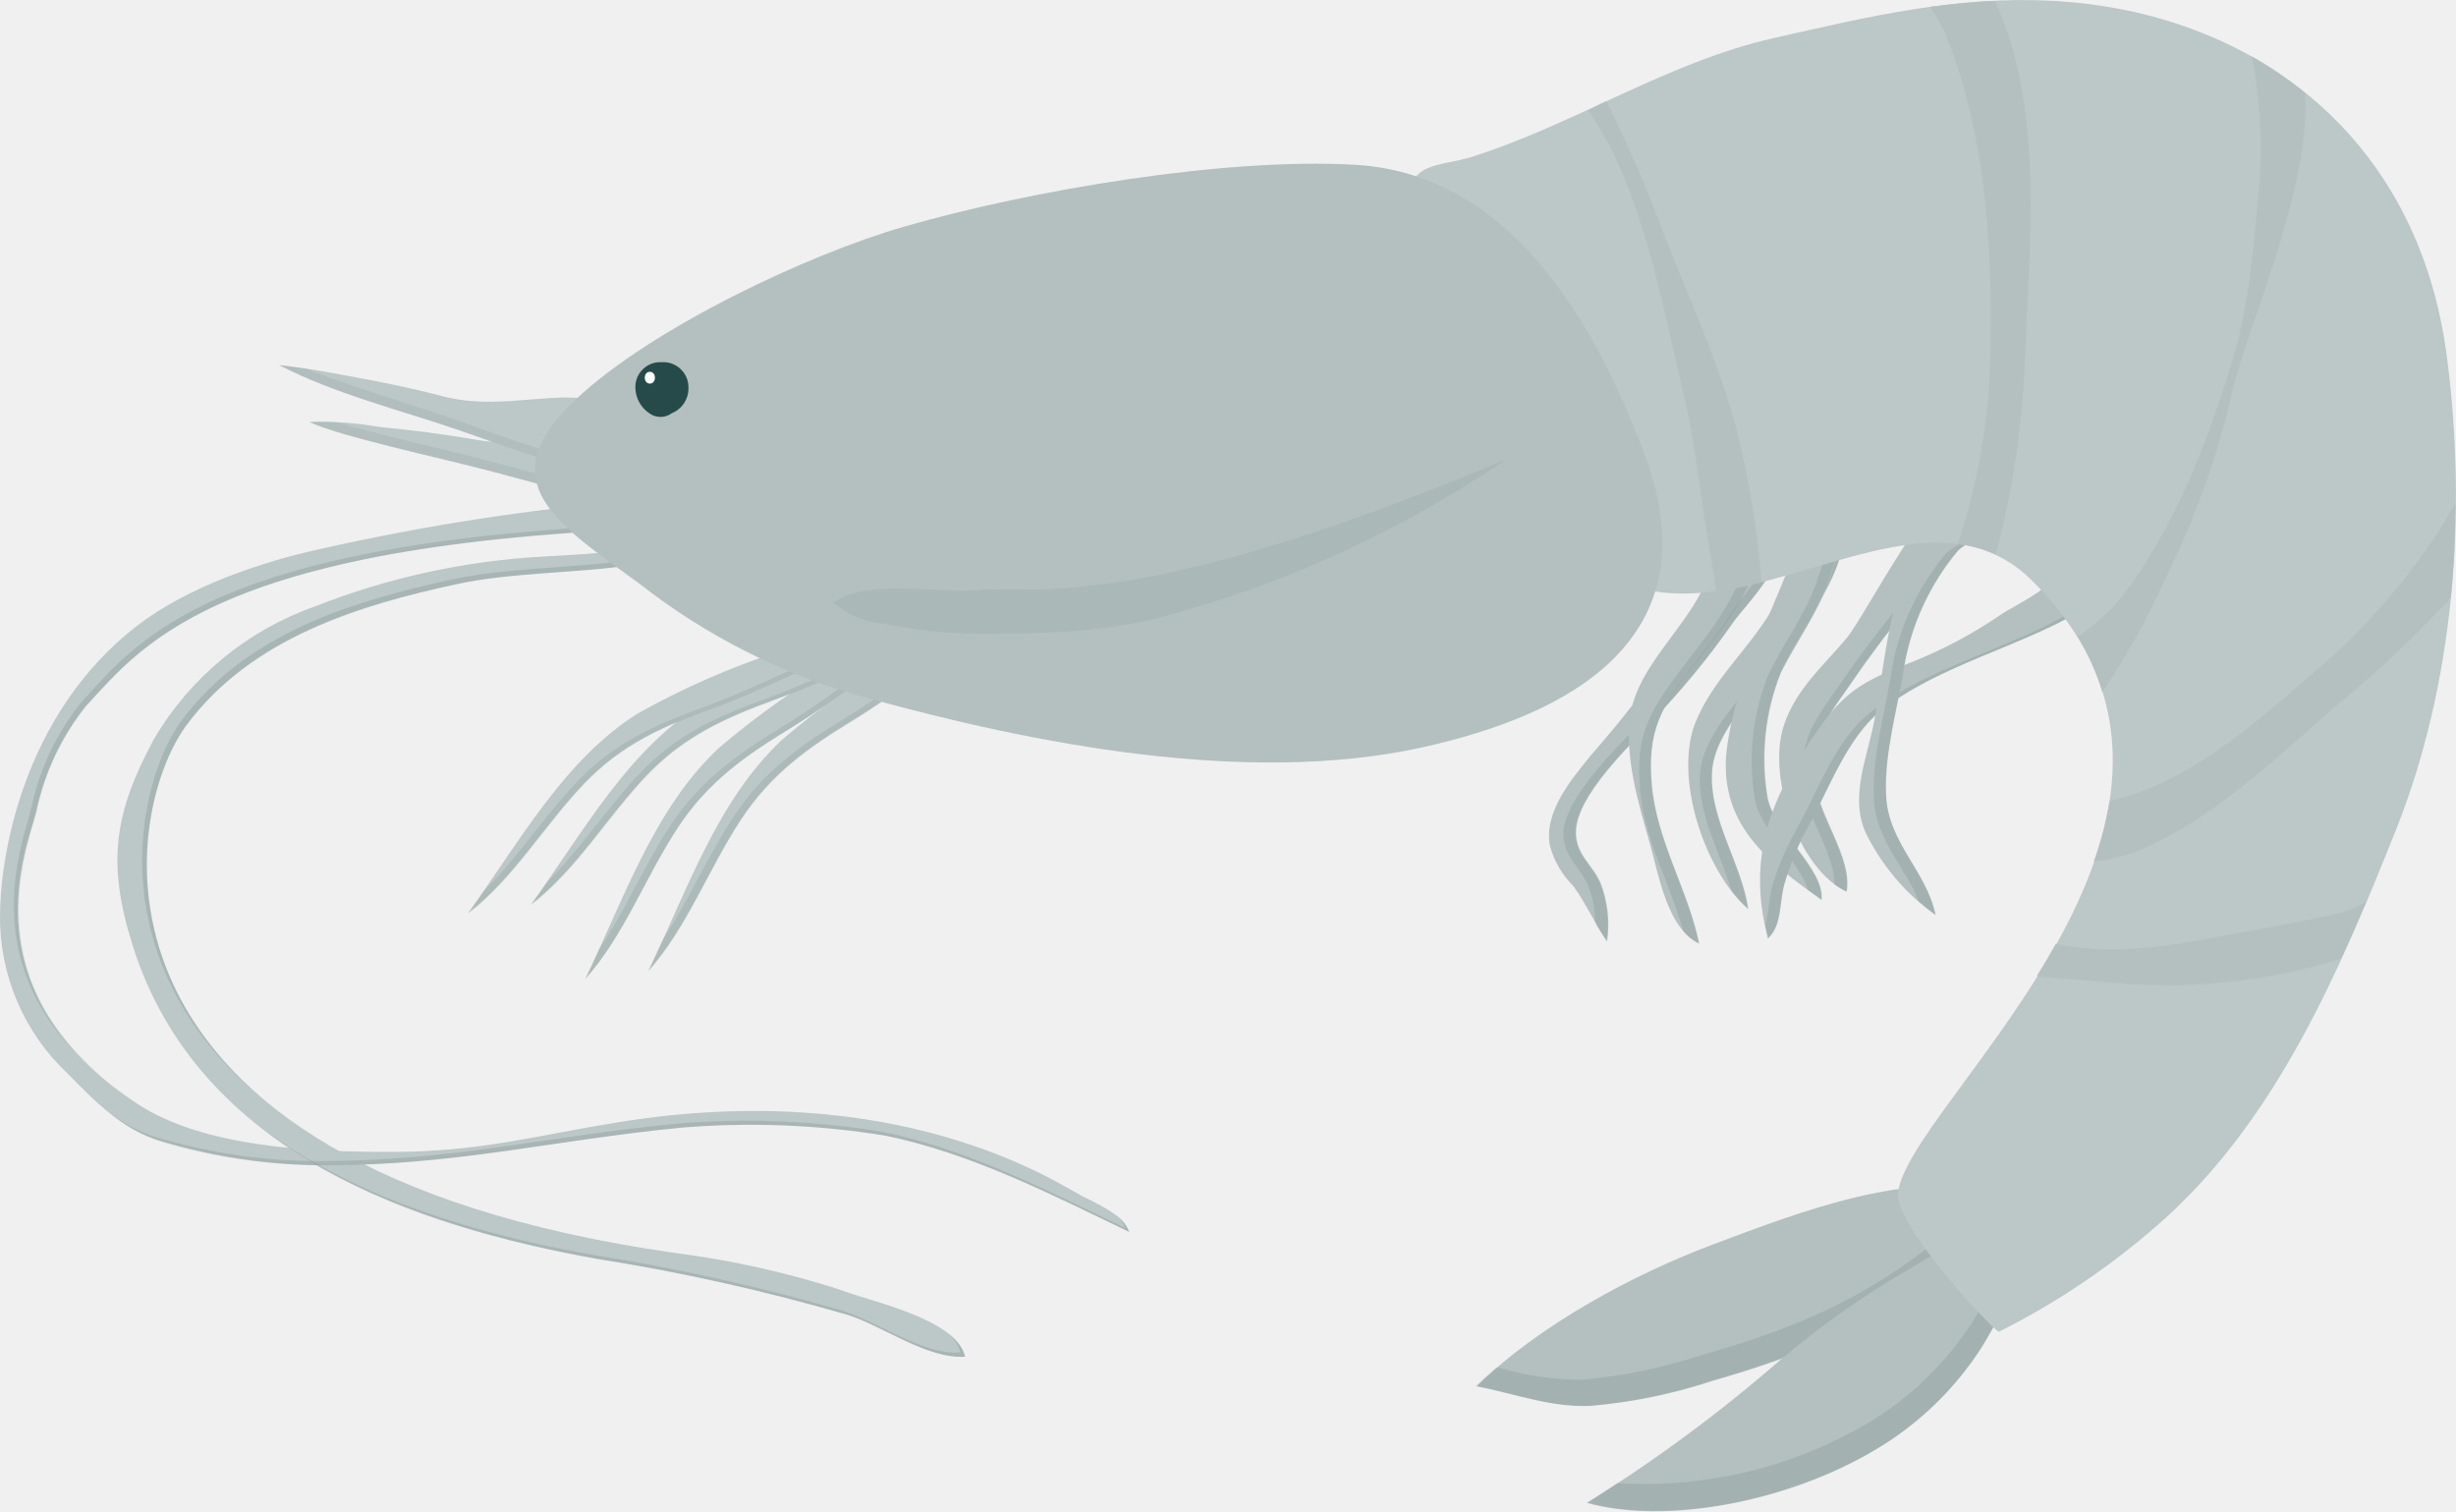
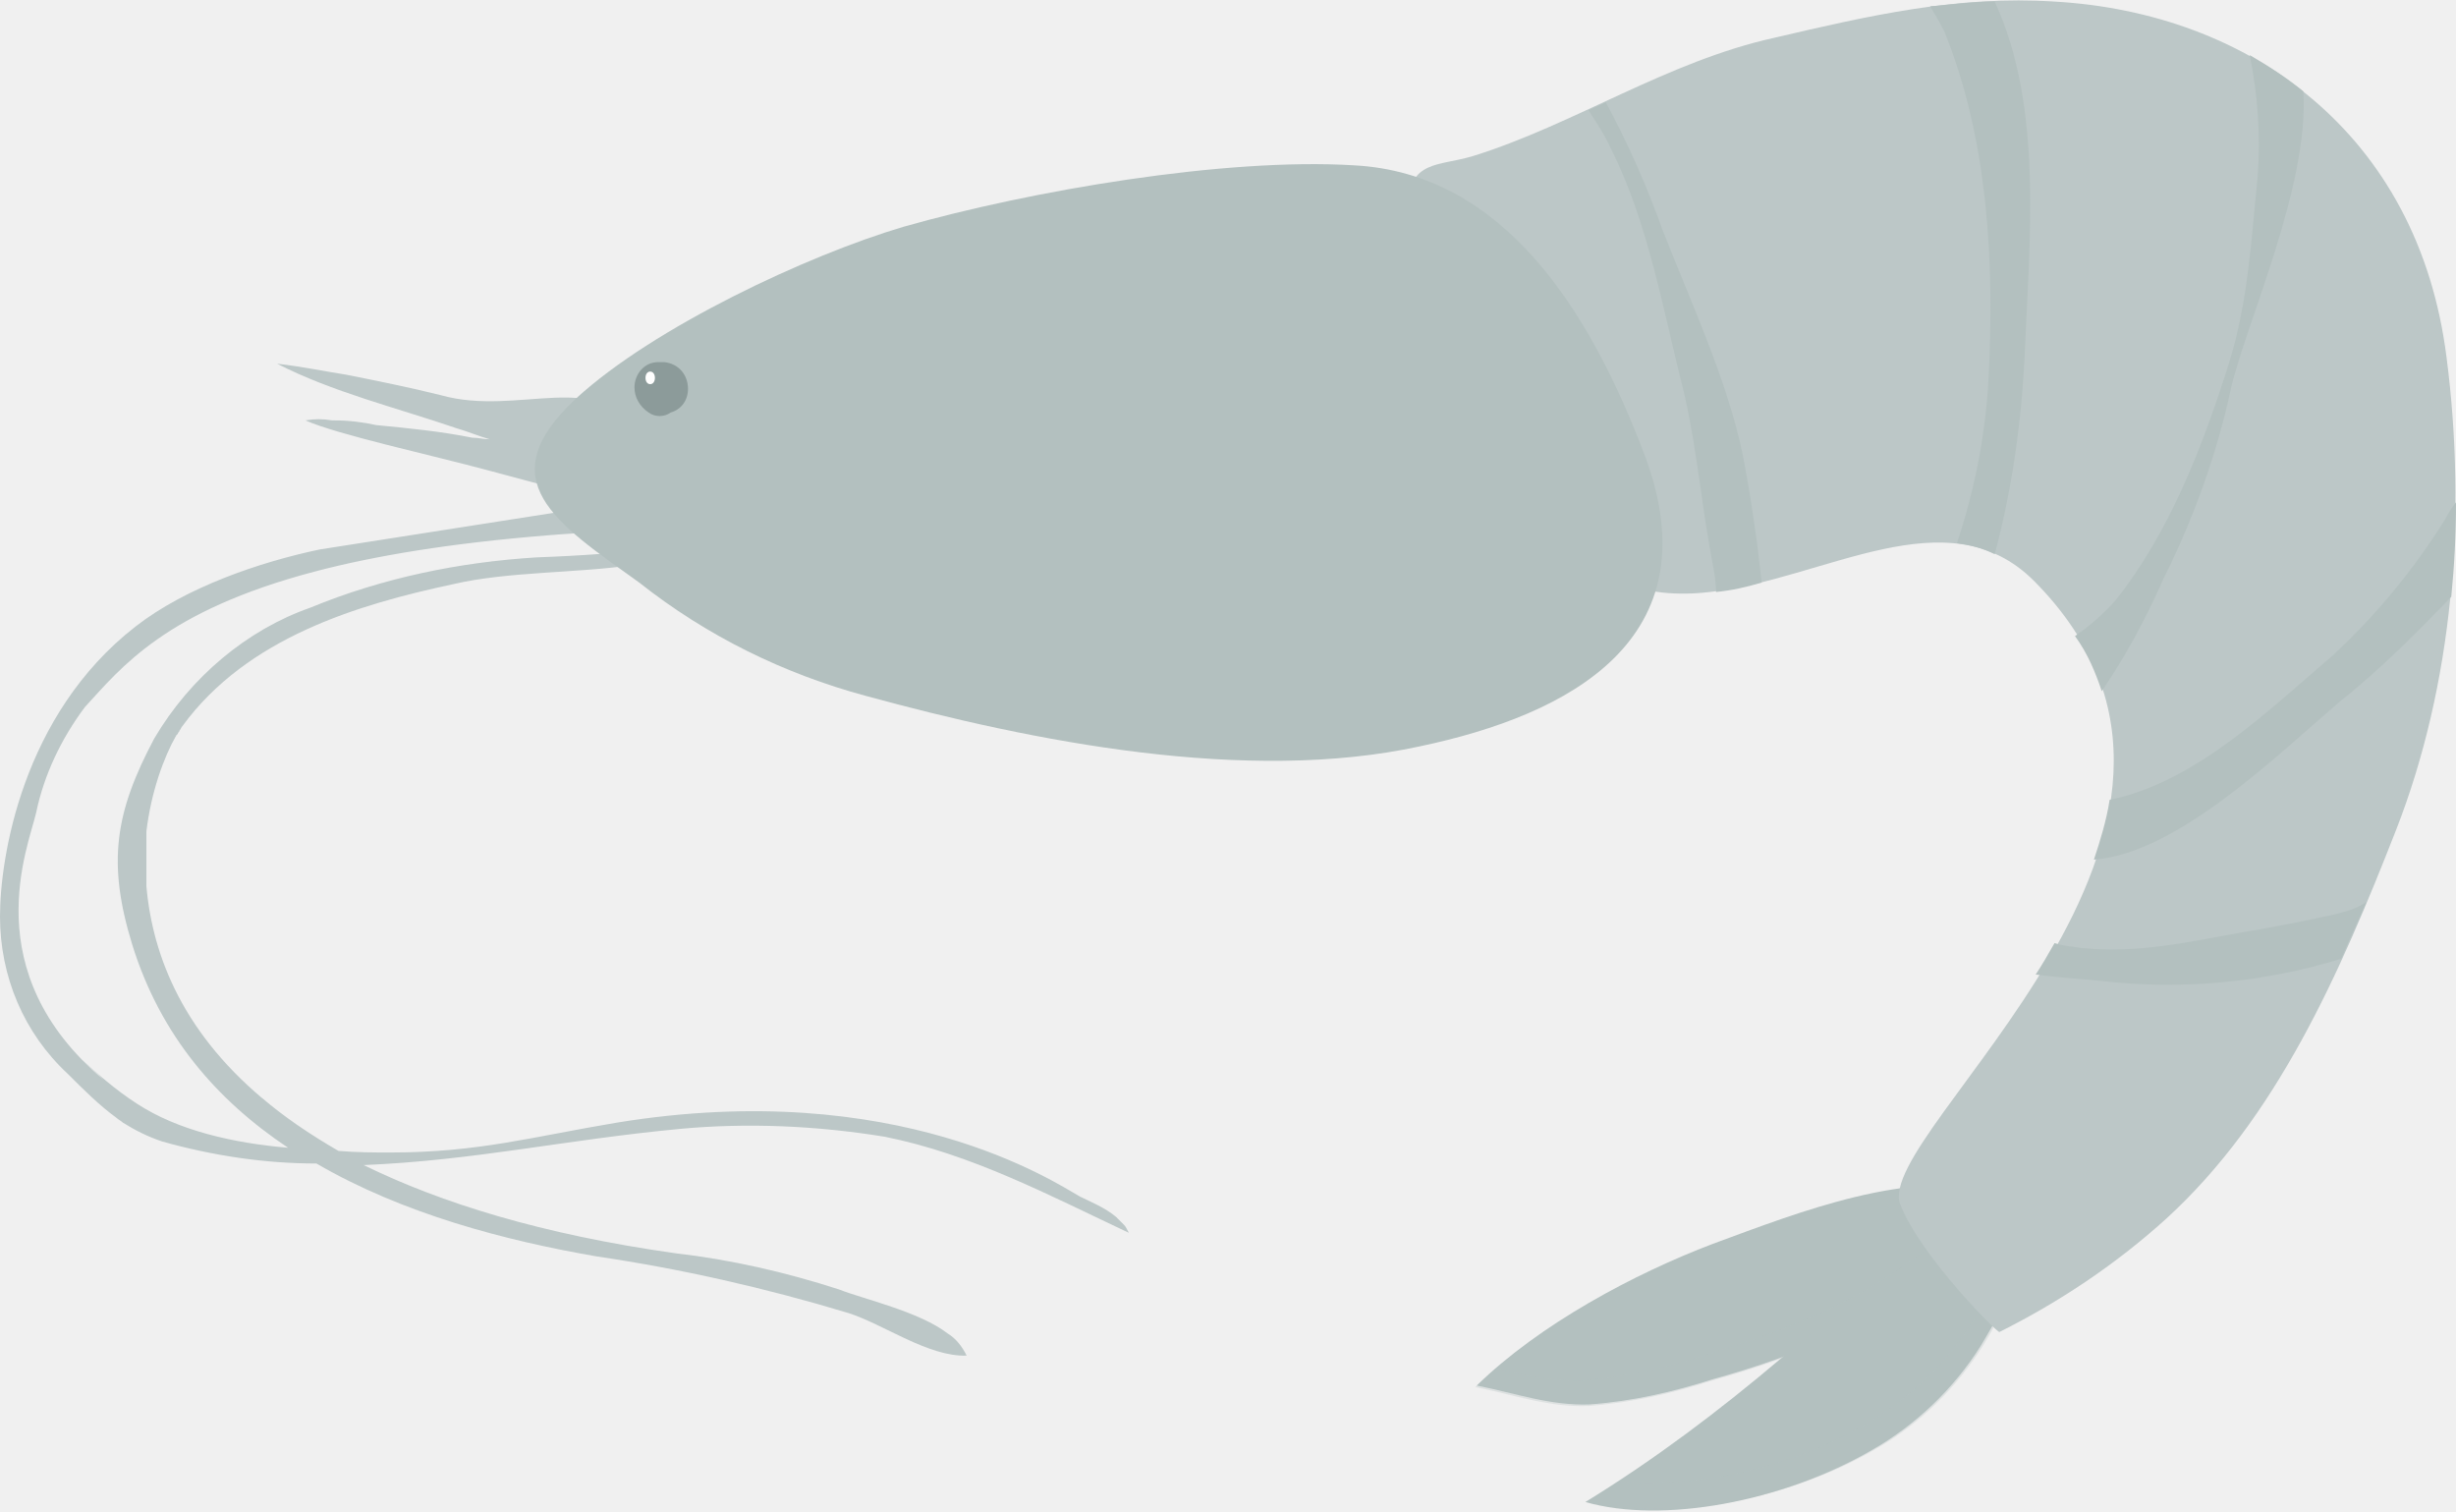
- <svg xmlns="http://www.w3.org/2000/svg" viewBox="0 0 155.97 95.97">
-   <defs>
-     <style>.cls-1{isolation:isolate;}.cls-2,.cls-3,.cls-5{fill:#bcc7c7;}.cls-3{opacity:0.2;}.cls-3,.cls-4,.cls-5,.cls-7,.cls-8{mix-blend-mode:multiply;}.cls-4{opacity:0.4;}.cls-5,.cls-7{opacity:0.3;}.cls-6,.cls-7{fill:#b3c0bf;}.cls-9{fill:#264a49;}.cls-10{fill:#fff;}</style>
-   </defs>
-   <g class="cls-1">
-     <g id="Layer_2" data-name="Layer 2">
-       <g id="Layer_1-2" data-name="Layer 1">
-         <path class="cls-2" d="M28.1,25.16c-2-.53-4-.93-6-1.29-1.31-.24-2.68-.5-4.39-.69C21.23,25,25.28,26,29.12,27.31s8.38,3.24,12.56,2.93C39.67,22.16,33.89,26.7,28.1,25.16Z" />
-         <path class="cls-2" d="M30.14,27.91c-2.05-.36-4-.6-6.07-.8a20.71,20.71,0,0,0-4.43-.31c2,.93,8,2.2,11.66,3.16,4,1.05,8.57,2.54,12.72,1.89C41.47,24,36,29,30.14,27.91Z" />
-         <path class="cls-3" d="M40.46,27.33a10.58,10.58,0,0,1,.79,2.17c-4.18.31-8.63-1.55-12.56-2.93-3.07-1.08-6.25-1.94-9.21-3.15-.55-.08-1.13-.17-1.77-.24C21.23,25,25.28,26,29.12,27.31s8.38,3.24,12.56,2.93A9,9,0,0,0,40.46,27.33Z" />
-         <path class="cls-3" d="M42.84,29.34a11.08,11.08,0,0,1,.75,1.77c-4.15.65-8.71-.84-12.72-1.89-2.78-.72-6.88-1.63-9.57-2.43a6.52,6.52,0,0,0-1.66,0c2,.93,8,2.2,11.66,3.16,4,1.05,8.57,2.54,12.72,1.89A9.5,9.5,0,0,0,42.84,29.34Z" />
-         <path class="cls-2" d="M49.41,34.33c-2-.56-4.75.19-6.88.41-2.73.27-5.4.46-8.15.61A46.35,46.35,0,0,0,20,38.51,19.29,19.29,0,0,0,9.78,46.93c-2.54,4.7-3,7.87-1.37,13.06,4.17,13.35,18.14,17.9,29.42,19.94a128.73,128.73,0,0,1,16,3.57c2.2.69,5.1,2.84,7.46,2.65-.59-2.44-6-3.48-8-4.27A58.18,58.18,0,0,0,42.9,79.57C3.8,74,7.71,51.68,11.81,46.1s11.09-7.69,17.18-9c3.41-.76,7.87-.7,11.3-1.24,3.09-.48,6.24-.66,9.31-1.28.73-.15.56-.2.56-.21Z" />
-         <path class="cls-2" d="M20.44,34.84c-3.82.82-8.54,2.43-11.74,4.9C1.38,45.4,0,54.52,0,58.17a13.6,13.6,0,0,0,4.29,10c1.83,1.87,3.55,3.61,6,4.31A36.26,36.26,0,0,0,20.66,74C29,74,35,72.42,43.25,71.61a53.5,53.5,0,0,1,13,.51c5.47,1.14,10.38,3.67,15.46,6.11-.31-1.08-2.16-1.84-3.07-2.32-1.62-.86-11.62-7.53-29.41-4.64-5.42.88-8.78,1.88-14.42,1.88-5,0-11.87-.27-16.11-3.07-10.89-7.19-7-16.19-6.4-18.55a16,16,0,0,1,3.14-6.68C9.2,40.8,14.11,34,45.79,33.44c1.87,0-4.94-1.71-5.6-1.66A147.84,147.84,0,0,0,20.44,34.84Z" />
-         <g class="cls-4">
-           <path class="cls-2" d="M49.2,34.29c-3,.61-6.16.79-9.22,1.27-3.44.53-7.9.48-11.31,1.24-6.08,1.34-13,3.33-17.17,9C8.67,49.68,6,61.44,17.24,70.22,6.33,61.47,9,49.9,11.81,46.1c4.2-5.71,11.09-7.69,17.18-9,3.41-.76,7.87-.7,11.3-1.24,3.09-.48,6.24-.66,9.31-1.28.73-.15.56-.2.56-.21h-.75Z" />
-           <path class="cls-2" d="M60.21,84.67A2.53,2.53,0,0,1,61,85.88c-2.36.2-5.26-1.95-7.47-2.64a127.94,127.94,0,0,0-16-3.57c-7-1.28-15.1-3.52-21.19-8.26,6.13,4.91,14.35,7.22,21.51,8.52a128.73,128.73,0,0,1,16,3.57c2.2.69,5.1,2.84,7.46,2.65A2.8,2.8,0,0,0,60.21,84.67Z" />
-         </g>
-         <g class="cls-4">
-           <path class="cls-2" d="M70.83,77.12a1.88,1.88,0,0,1,.61.85c-5.09-2.44-10-5-15.46-6.11a53.5,53.5,0,0,0-13-.51c-8.25.81-14.24,2.38-22.59,2.38A35.93,35.93,0,0,1,10,72.24a9.26,9.26,0,0,1-3.19-1.7,9.66,9.66,0,0,0,3.51,2A36.26,36.26,0,0,0,20.66,74C29,74,35,72.42,43.25,71.61a53.5,53.5,0,0,1,13,.51c5.47,1.14,10.38,3.67,15.46,6.11A2.28,2.28,0,0,0,70.83,77.12Z" />
-           <path class="cls-2" d="M45.47,33.18c-31.67.55-36.58,7.36-40.3,11.4A16.05,16.05,0,0,0,2,51.26C1.5,53.49-2,61.59,6.65,68.52c-8.25-6.88-4.83-14.79-4.31-17a16,16,0,0,1,3.14-6.68C9.2,40.8,14.11,34,45.79,33.44c.48,0,.38-.13,0-.3A.64.64,0,0,1,45.47,33.18Z" />
-         </g>
-         <path class="cls-2" d="M49.37,41.4a50.76,50.76,0,0,0-8.89,3.92C35.82,48.26,33,53.46,29.71,58c2.91-2.23,4.8-5.54,7.38-8.24,2.38-2.49,5-3.63,8-4.73,3.52-1.28,6.95-3.11,10.42-4.56,1.29-.53,9.65-1.7,9.39-3.84C64.71,34.76,51,40.78,49.37,41.4Z" />
-         <path class="cls-2" d="M53.72,41.83a52.2,52.2,0,0,0-8.08,5.68c-4.1,3.84-6,9.54-8.48,14.67,2.49-2.79,3.8-6.44,5.88-9.61,1.93-2.94,4.32-4.59,7.12-6.3,3.24-2,6.31-4.49,9.48-6.62,1.17-.79,9.19-3.66,8.58-5.71C67.69,32.15,55.22,40.88,53.72,41.83Z" />
-         <path class="cls-2" d="M53.37,40.85a50.35,50.35,0,0,0-8.89,3.92C39.82,47.7,37,52.91,33.71,57.45c2.91-2.24,4.81-5.55,7.38-8.24,2.39-2.49,5-3.63,8-4.74,3.51-1.27,7-3.11,10.41-4.55,1.29-.54,9.65-1.7,9.39-3.85C68.71,34.21,55,40.22,53.37,40.85Z" />
-         <path class="cls-2" d="M57.72,41.28A52.83,52.83,0,0,0,49.64,47c-4.09,3.84-6,9.54-8.47,14.68,2.48-2.79,3.8-6.44,5.88-9.61,1.93-2.94,4.31-4.6,7.11-6.31,3.25-2,6.32-4.48,9.48-6.62,1.18-.79,9.2-3.65,8.58-5.71C71.69,31.6,59.22,40.33,57.72,41.28Z" />
-         <path class="cls-5" d="M64.26,36.27a.33.33,0,0,1,.18.25c.26,2.14-8.09,3.31-9.38,3.85-3.47,1.44-6.9,3.27-10.42,4.55-3,1.11-5.66,2.24-8,4.74-2.1,2.19-3.76,4.79-5.87,6.88l-1,1.46c2.91-2.23,4.8-5.54,7.38-8.24,2.38-2.49,5-3.63,8-4.73,3.52-1.28,6.95-3.11,10.42-4.56,1.29-.53,9.65-1.7,9.39-3.84C64.91,36.39,64.66,36.28,64.26,36.27Z" />
-         <path class="cls-5" d="M68.22,33.94c-.06-.2-.29-.25-.61-.21,0,0,.1.05.12.1.61,2.05-7.41,4.92-8.58,5.71-3.17,2.13-6.24,4.64-9.48,6.62-2.8,1.71-5.19,3.36-7.12,6.3-1.65,2.53-2.83,5.35-4.5,7.81-.29.64-.58,1.28-.89,1.91,2.49-2.79,3.8-6.44,5.88-9.61,1.93-2.94,4.32-4.59,7.12-6.3,3.24-2,6.31-4.49,9.48-6.62C60.81,38.86,68.83,36,68.22,33.94Z" />
-         <path class="cls-5" d="M68.26,35.72a.31.31,0,0,1,.19.24c.26,2.15-8.1,3.32-9.39,3.85-3.47,1.45-6.9,3.28-10.42,4.56-3,1.1-5.66,2.24-8,4.73-2.1,2.2-3.75,4.79-5.87,6.89-.34.49-.67,1-1,1.46,2.91-2.24,4.81-5.55,7.38-8.24,2.39-2.49,5-3.63,8-4.74,3.51-1.27,7-3.11,10.41-4.55,1.29-.54,9.65-1.7,9.39-3.85C68.91,35.84,68.67,35.73,68.26,35.72Z" />
-         <path class="cls-5" d="M72.22,33.38c-.06-.2-.28-.25-.6-.21,0,0,.09,0,.11.11.61,2-7.41,4.91-8.58,5.7-3.17,2.14-6.23,4.64-9.48,6.62-2.8,1.71-5.19,3.37-7.11,6.31-1.66,2.53-2.84,5.34-4.5,7.8-.29.64-.59,1.29-.89,1.92,2.48-2.79,3.8-6.44,5.88-9.61,1.93-2.94,4.31-4.6,7.11-6.31,3.25-2,6.32-4.48,9.48-6.62C64.82,38.3,72.84,35.44,72.22,33.38Z" />
-         <path class="cls-6" d="M117.28,40.51c-1.43,1.73-3.23,3.22-4,5.57-1.09,3.31,1,9.19,4,10.54.37-2.18-1.77-4.72-2-7-.27-3.07.93-4.25,2.55-6.62,1.51-2.2,3.16-4.22,4.79-6.34.58-.75,4.84-5.52,2.27-6C122.92,30.25,118.52,39,117.28,40.51Z" />
-         <path class="cls-6" d="M106.6,40.72a68.67,68.67,0,0,1-5.55,7.22c-1.2,1.49-3,3.55-2.63,5.74a5.72,5.72,0,0,0,1.5,2.59c.8,1.1,1.4,2.46,2.14,3.51a7.27,7.27,0,0,0-.42-3.73c-.56-1.23-1.6-1.8-1.55-3.29.09-2.27,3.34-5.31,4.72-6.85A51.53,51.53,0,0,0,110,39.62c.74-1.14,4.43-4.6,1.52-4.73C109.39,34.79,107.63,39.07,106.6,40.72Z" />
-         <path class="cls-7" d="M111.5,34.89a1.61,1.61,0,0,0-.74.15c2.85.15-.82,3.59-1.55,4.72A51.69,51.69,0,0,1,104,46.05c-1.39,1.54-4.63,4.59-4.72,6.85,0,1.49,1,2.06,1.55,3.29a5.75,5.75,0,0,1,.46,2.41c.24.41.48.81.73,1.18a7.27,7.27,0,0,0-.42-3.73c-.56-1.23-1.6-1.8-1.55-3.29.09-2.27,3.34-5.31,4.72-6.85A51.53,51.53,0,0,0,110,39.62C110.72,38.48,114.41,35,111.5,34.89Z" />
-         <path class="cls-6" d="M109.61,32.54a14.84,14.84,0,0,1-1.55,5c-1.26,2.51-3.94,4.84-4.47,7.59s.5,6,1.21,8.51c.55,2,1.13,5.38,3.11,6.27-.69-3.36-2.67-6.49-3-10s.6-5,2.47-7.45c1.67-2.22,3.79-4.66,4.38-7.55a13.71,13.71,0,0,0-.43-6.4c-.31-.82-.56-1.91-1.52-1.4C108.56,27.83,109.72,31.32,109.61,32.54Z" />
-         <path class="cls-7" d="M111.77,35a13.71,13.71,0,0,0-.43-6.4c-.31-.82-.56-1.91-1.52-1.4,0,0,0,.06-.08.08.42.2.62.89.83,1.47a13.7,13.7,0,0,1,.43,6.4c-.59,2.88-2.71,5.32-4.38,7.54-1.86,2.49-2.78,4-2.47,7.45.28,3.15,1.92,6,2.75,9a3,3,0,0,0,1,.82c-.69-3.36-2.67-6.49-3-10s.6-5,2.47-7.45C109.06,40.31,111.18,37.87,111.77,35Z" />
-         <path class="cls-6" d="M112.53,38.72c-1.5,2.54-3.75,4.43-4.85,7.13-1.41,3.5.57,9.48,3.35,11.88-.41-2.88-2.47-5.7-2.3-8.69.15-2.72,3.08-5.26,4.54-7.39s3.21-4.45,3.76-6.9a15.78,15.78,0,0,0-.46-7.64C115.22,31.07,114.7,35.05,112.53,38.72Z" />
-         <path class="cls-7" d="M116.57,27.11c-.15.45-.29.91-.43,1.36a15.83,15.83,0,0,1,.12,6.42c-.55,2.45-2.34,4.84-3.76,6.9s-4.39,4.67-4.54,7.4c-.15,2.54,1.31,5,2,7.39A7.9,7.9,0,0,0,111,57.73c-.41-2.88-2.47-5.7-2.3-8.69.15-2.72,3.08-5.26,4.54-7.39s3.21-4.45,3.76-6.9A15.78,15.78,0,0,0,116.57,27.11Z" />
-         <path class="cls-7" d="M124.88,30.63a1,1,0,0,0-.68.18c2.35.61-1.79,5.24-2.36,6-1.63,2.13-3.28,4.15-4.79,6.35-1.61,2.37-2.82,3.55-2.55,6.61.19,2.09,2,4.37,2,6.42a5.32,5.32,0,0,0,.75.45c.37-2.18-1.77-4.72-2-7-.27-3.07.93-4.25,2.55-6.62,1.51-2.2,3.16-4.22,4.79-6.34C123.19,35.9,127.45,31.13,124.88,30.63Z" />
-         <path class="cls-6" d="M109.69,47.35c-.71,5,2.72,7.46,6,9.8.19-2-3-4.29-3.43-6.5a14.79,14.79,0,0,1,.84-7.93c1-2,2.36-3.81,3.08-5.92.32-.92,1-2.72.71-3.7-.92-3.81-3.18,2.6-3.46,3.35C112,40,110.24,43.48,109.69,47.35Z" />
-         <path class="cls-7" d="M116.14,36.8c.32-.92,1-2.72.71-3.7-.31-1.31-.79-1.39-1.29-.93a1.9,1.9,0,0,1,.52,1.08c.24,1-.39,2.77-.71,3.69-.72,2.11-2.13,3.92-3.08,5.93a14.75,14.75,0,0,0-.84,7.92c.34,1.94,2.87,3.91,3.36,5.74l.84.62c.19-2-3-4.29-3.43-6.5a14.79,14.79,0,0,1,.84-7.93C114,40.72,115.42,38.91,116.14,36.8Z" />
-         <path class="cls-6" d="M130.93,35.71c-.07,1.45-2.85,2.63-3.88,3.33a28.89,28.89,0,0,1-5.63,3c-2.65,1.05-4.07,1.62-5.8,4.07-3,4.21-4.78,8.06-3.34,13.49.86-.82.72-2.1,1-3.31A17.64,17.64,0,0,1,115,52.19c1.22-2.3,2.37-5.36,4.38-7,3.72-3,9.2-4.15,13.27-6.7-.41-1.81-.92-2.38-1.93-2.78Z" />
-         <g class="cls-8">
-           <path class="cls-6" d="M130.76,35.71l.15.07s0-.05,0-.07Z" />
-           <path class="cls-7" d="M130.91,35.78a1.52,1.52,0,0,1-.15.5,3.91,3.91,0,0,1,1.16,2.35c-4.07,2.56-9.56,3.67-13.27,6.71-2,1.64-3.16,4.69-4.38,7a17.4,17.4,0,0,0-1.76,4.07c-.18.78-.19,1.6-.41,2.29.06.3.1.58.18.88.86-.82.72-2.1,1-3.31A17.64,17.64,0,0,1,115,52.19c1.22-2.3,2.37-5.36,4.38-7,3.72-3,9.2-4.15,13.27-6.7C132.3,36.78,131.82,36.18,130.91,35.78Z" />
-         </g>
-         <path class="cls-6" d="M119.07,45.54c-.43,2.47-1.65,5-.58,7.36a13.92,13.92,0,0,0,4.43,5.21c-.54-2.75-3-4.57-3.14-7.58-.14-2.73.77-5.65,1.17-8.33A15.6,15.6,0,0,1,124.32,35c.9-1,5.28-2.34,3.47-4.47-1.24-1.46-4.15,1.27-5,2.38C120.14,36.3,119.81,41.35,119.07,45.54Z" />
-         <path class="cls-7" d="M127.79,30.56a1.4,1.4,0,0,0-1.66-.27,1.15,1.15,0,0,1,.88.41c1.82,2.14-2.56,3.52-3.46,4.48a15.63,15.63,0,0,0-3.38,7.17c-.39,2.67-1.3,5.59-1.17,8.33s2,4.33,2.85,6.55c.36.31.72.61,1.07.88-.54-2.75-3-4.57-3.14-7.58-.14-2.73.77-5.65,1.17-8.33A15.6,15.6,0,0,1,124.32,35C125.22,34.08,129.6,32.69,127.79,30.56Z" />
-         <path class="cls-6" d="M127.05,75.64c-6-1.32-12.61,1.27-18.28,3.39-5,1.88-11,5.08-15,9,2.51.49,4.71,1.35,7.23,1.25a33.73,33.73,0,0,0,7.79-1.6c5.68-1.62,10.21-3.52,14.95-7.36,1.55-1.26,3.13-2.11,3.31-4.5Z" />
-         <path class="cls-7" d="M126.15,75.51c-.56,1.42-1.78,2.16-3,3.15-4.74,3.84-9.27,5.74-15,7.36a33.73,33.73,0,0,1-7.79,1.6,19,19,0,0,1-5.31-.81c-.47.39-.93.8-1.36,1.21,2.51.49,4.71,1.35,7.23,1.25a33.73,33.73,0,0,0,7.79-1.6c5.68-1.62,10.21-3.52,14.95-7.36,1.55-1.26,3.13-2.11,3.31-4.5l0-.17C126.76,75.57,126.45,75.56,126.15,75.51Z" />
-         <path class="cls-6" d="M130.53,75a46.3,46.3,0,0,1-4.67,10.54A20.29,20.29,0,0,1,119,92.12c-5.65,3.34-13.32,4.69-18.23,3.32a95.69,95.69,0,0,0,12.36-9.14,55.65,55.65,0,0,1,8.13-5.72c2.31-1.35,5.52-3.53,8.07-3.52-.24,0-.31.1-.51.22Z" />
-         <path class="cls-7" d="M129,77.1c-.1,0-.21,0-.31,0a45.85,45.85,0,0,1-3.35,6.73,20.35,20.35,0,0,1-6.84,6.61,28,28,0,0,1-15.83,3.74l-1.85,1.23c4.91,1.37,12.58,0,18.23-3.32a20.29,20.29,0,0,0,6.85-6.61A46.3,46.3,0,0,0,130.53,75Z" />
-         <path class="cls-2" d="M112.67,2.41c6-1.35,11.55-2.7,17.78-2.35,12.3.69,23.08,8.28,24.94,22.58,1.31,10,.45,20.8-3.21,30s-7.61,18.29-14.63,24.68a47.7,47.7,0,0,1-10.61,7.25c-.08.1-5-4.82-6.32-8.08-1.85-4.62,24.24-23.85,8.46-39.59-5.5-5.49-13.3-.1-20.58.7-4.17.46-7.33-.83-10.77-3.75-3.63-3.07-4.56-9.85-7-14a13.12,13.12,0,0,1-1.5-6.64c.31-3.07,2-2.55,4.27-3.26C100,7.89,105.93,3.93,112.67,2.41Z" />
-         <path class="cls-6" d="M133.51,43.94a46.57,46.57,0,0,0,3.94-7.08,53.4,53.4,0,0,0,4.34-12.11c.94-4,5-12.88,4.59-18.85A24,24,0,0,0,143,3.58a29.92,29.92,0,0,1,.52,7.68c-.37,4-.6,7.91-1.79,11.79-1.66,5.37-3.77,10.8-7.2,15.11a13.39,13.39,0,0,1-2.58,2.26A15.11,15.11,0,0,1,133.51,43.94Z" />
-         <path class="cls-6" d="M110.66,28.88c-1-4.83-3.35-9.74-5.11-14.31A80.13,80.13,0,0,0,102,6.43L100.86,7a23,23,0,0,1,1.41,2.36c2.36,4.67,3.45,10.56,4.66,15.71.84,3.55,1.12,7.2,1.8,10.75.1.54.17,1.12.24,1.73,1-.14,1.93-.34,2.9-.58A60.87,60.87,0,0,0,110.66,28.88Z" />
-         <path class="cls-6" d="M122.57.44A13.74,13.74,0,0,1,123.49,2c2.81,6.86,3.15,14.78,2.85,22.21a41,41,0,0,1-2,10.32,8.12,8.12,0,0,1,2.4.68,56,56,0,0,0,1.86-12.65c.3-7.29,1.19-15.84-1.92-22.5C125.28.12,123.91.26,122.57.44Z" />
-         <path class="cls-6" d="M155.32,33a40.76,40.76,0,0,1-7.14,8.62c-4.2,3.63-8.83,8.06-14.21,9.24a21.83,21.83,0,0,1-1,3.84c5.44-.44,11.94-6.94,15.67-10.12a69.72,69.72,0,0,0,7-6.62c.2-2,.28-4,.29-6C155.73,32.29,155.53,32.63,155.32,33Z" />
-         <path class="cls-6" d="M148.67,60.88c.54-1.19,1.07-2.38,1.58-3.59a8.05,8.05,0,0,1-2.06.79c-1.88.41-3.76.75-5.71,1.11-3.38.61-6.73,1.38-10.37,1a14.32,14.32,0,0,1-1.55-.26c-.39.69-.79,1.38-1.21,2.05,1.59.2,3.19.26,4.14.36A37.35,37.35,0,0,0,148.67,60.88Z" />
-         <path class="cls-6" d="M57.39,14.4C65.54,12.05,77.8,10,86,10.46c9.48.52,15,9.17,18.48,18.51,4.27,11.6-4.79,16.45-14.3,18.52-11,2.39-24.54-.24-35.15-3.18a40.74,40.74,0,0,1-14.43-7.25c-5.29-3.85-9.59-6.48-4-11.73C41.45,20.79,51.33,16.15,57.39,14.4Z" />
-         <path class="cls-3" d="M95.65,29.17A72.15,72.15,0,0,1,74.45,39c-4.07,1.17-8.1,1.24-12.42,1.24a30.76,30.76,0,0,1-5.92-.64,5.65,5.65,0,0,1-3.19-1.33c2.06-1.51,6.49-.63,9-.8C65.85,37.21,72.5,38.92,95.65,29.17Z" />
-         <path class="cls-9" d="M43.72,24.67A1.6,1.6,0,0,0,42.23,23c-.13,0-.26,0-.39,0a1.58,1.58,0,0,0-1.49,1.65,2,2,0,0,0,.88,1.59,1.2,1.2,0,0,0,1.43,0A1.68,1.68,0,0,0,43.72,24.67Z" />
-         <path class="cls-10" d="M41.27,23.61c-.43,0-.43.75,0,.75S41.7,23.61,41.27,23.61Z" />
-       </g>
-     </g>
+ <svg xmlns="http://www.w3.org/2000/svg" version="1.1" id="Layer_1" x="0px" y="0px" viewBox="0 0 156 96" style="enable-background:new 0 0 156 96;" xml:space="preserve">
+   <style type="text/css">
+ 	.st0{fill:#BCC7C7;}
+ 	.st1{fill:#B3C0BF;}
+ 	.st2{opacity:0.3;fill:#B3C0BF;enable-background:new    ;}
+ 	.st3{fill:#8C9B9A;}
+ 	.st4{fill:#FFFFFF;}
+ </style>
+   <path class="st0" d="M44,31.8c0,0,0-0.1,0-0.1c-0.1-0.4-0.3-0.8-0.4-1.1c0,0,0-0.1-0.1-0.1c-0.2-0.4-0.4-0.8-0.7-1.2c0,0,0,0,0,0  c0,0,0,0,0,0c-0.6-0.9-1.4-1.5-2.2-1.7c-2.6-4.3-7.6-1.1-12.6-2.5c-2-0.5-4-0.9-6-1.3c-1.3-0.2-2.7-0.5-4.4-0.7  c3.5,1.8,7.6,2.8,11.4,4.1c0.7,0.2,1.4,0.5,2.1,0.7c-0.4,0-0.7-0.1-1.1-0.1c-2-0.4-4-0.6-6.1-0.8c-0.9-0.2-1.8-0.3-2.7-0.3  c0,0-0.1,0-0.1,0c-0.6-0.1-1.1-0.1-1.7,0c0,0,0,0,0,0c0,0,0,0,0,0c2,0.9,8,2.2,11.7,3.2C35.3,31,39.9,32.5,44,31.8  C44,31.8,44,31.8,44,31.8C44,31.8,44,31.8,44,31.8z" />
+   <path class="st0" d="M60.2,84.7C60.2,84.7,60.2,84.7,60.2,84.7c-1.8-1.4-5.4-2.2-6.9-2.8c-3.4-1.1-6.9-1.9-10.4-2.3  c-8.5-1.2-14.9-3.2-19.8-5.6c7.1-0.3,12.7-1.6,20.1-2.3c4.3-0.4,8.7-0.2,13,0.5c5.5,1.1,10.4,3.7,15.5,6.1c-0.1-0.2-0.2-0.4-0.3-0.5  c-0.1-0.1-0.1-0.1-0.2-0.2c0,0-0.1-0.1-0.1-0.1c-0.1-0.1-0.2-0.2-0.3-0.3c0,0,0.1,0.1,0.1,0.1c-0.7-0.6-1.7-1-2.3-1.3  C67,75.1,57,68.4,39.2,71.3c-5.4,0.9-8.8,1.9-14.4,1.9c-1,0-2.1,0-3.3-0.1c-1.9-1.1-3.5-2.2-4.9-3.4c0.2,0.2,0.4,0.4,0.6,0.5  c-5.5-4.4-7.5-9.4-7.9-13.9c0,0,0,0,0,0c0-0.2,0-0.5,0-0.7c0-0.1,0-0.1,0-0.2c0-0.2,0-0.4,0-0.6c0-0.1,0-0.1,0-0.2  c0-0.2,0-0.4,0-0.6c0-0.1,0-0.2,0-0.4c0-0.1,0-0.2,0-0.3c0-0.1,0-0.3,0-0.4c0,0,0-0.1,0-0.1c0.3-2.5,1.1-4.7,1.9-6.1  c0,0,0.1-0.1,0.1-0.1c0-0.1,0.1-0.1,0.1-0.2c0.1-0.1,0.1-0.2,0.2-0.3c4.1-5.6,11.1-7.7,17.2-9c3.4-0.8,7.9-0.7,11.3-1.2  c3.1-0.5,6.2-0.7,9.3-1.3c0.7-0.1,0.6-0.2,0.6-0.2l-0.8,0c-2-0.6-4.8,0.2-6.9,0.4c-2.7,0.3-5.4,0.5-8.2,0.6  c-4.9,0.3-9.8,1.3-14.4,3.2C15.7,40,12.1,43,9.8,46.9c-2.5,4.7-3,7.9-1.4,13.1c1.8,5.8,5.4,9.9,9.9,12.9c-3.5-0.3-7-1.1-9.6-2.8  c-1.4-0.9-2.5-1.9-3.5-2.8c0.4,0.4,0.9,0.8,1.4,1.3c-8.2-6.9-4.8-14.8-4.3-17c0.5-2.4,1.6-4.7,3.1-6.7c2.3-2.5,5.1-6.1,14.6-8.6  c3.8-1,8.6-1.8,14.8-2.3c2.4-0.2,5.1-0.3,8-0.4c0.9,0,1.9-0.1,2.9-0.1c0.2,0,0.3,0,0.3-0.1c0-0.1-0.1-0.1-0.3-0.2c0,0,0,0-0.1,0  c-1.2-0.5-5.1-1.4-5.5-1.4l-19.8,3.1c-3.8,0.8-8.5,2.4-11.7,4.9C1.4,45.4,0,54.5,0,58.2c0,3.8,1.5,7.4,4.3,10c1,1,2,2,3.1,2.8  c0.1,0.1,0.3,0.2,0.4,0.3c0,0,0,0,0,0c0.8,0.5,1.6,0.9,2.5,1.2c3.2,0.9,6.5,1.4,9.8,1.4c5.5,3.2,12,4.9,17.8,5.9  c5.4,0.8,10.7,2,16,3.6c2.2,0.7,5.1,2.8,7.5,2.7c0,0,0,0,0,0c0,0,0,0,0,0C61.1,85.5,60.7,85,60.2,84.7z" />
+   <g>
+     <path class="st1" d="M130.8,35.7l0.1,0.1c0,0,0,0,0-0.1H130.8z" />
  </g>
+   <path class="st1" d="M127.1,75.6c-6-1.3-12.6,1.3-18.3,3.4c-5,1.9-11,5.1-15,9c2.5,0.5,4.7,1.3,7.2,1.2c2.7-0.2,5.3-0.8,7.8-1.6  c5.7-1.6,10.2-3.5,14.9-7.4c1.6-1.3,3.1-2.1,3.3-4.5V75.6z" />
+   <path class="st2" d="M126.2,75.5c-0.6,1.4-1.8,2.2-3,3.2c-4.7,3.8-9.3,5.7-15,7.4c-2.5,0.8-5.1,1.4-7.8,1.6c-1.8,0-3.6-0.3-5.3-0.8  c-0.5,0.4-0.9,0.8-1.4,1.2c2.5,0.5,4.7,1.3,7.2,1.2c2.7-0.2,5.3-0.8,7.8-1.6c5.7-1.6,10.2-3.5,14.9-7.4c1.6-1.3,3.1-2.1,3.3-4.5  v-0.2C126.8,75.6,126.4,75.6,126.2,75.5z" />
+   <path class="st1" d="M130.5,75c-1.1,3.7-2.7,7.2-4.7,10.5c-1.7,2.7-4.1,5-6.9,6.6c-5.7,3.3-13.3,4.7-18.2,3.3  c4.4-2.7,8.5-5.8,12.4-9.1c2.5-2.1,5.3-4.1,8.1-5.7c2.3-1.3,5.5-3.5,8.1-3.5c-0.2,0-0.3,0.1-0.5,0.2L130.5,75z" />
+   <path class="st2" d="M129,77.1c-0.1,0-0.2,0-0.3,0c-0.9,2.3-2.1,4.6-3.3,6.7c-1.7,2.7-4.1,5-6.8,6.6c-4.8,2.8-10.3,4.1-15.8,3.7  l-1.8,1.2c4.9,1.4,12.6,0,18.2-3.3c2.8-1.6,5.1-3.9,6.8-6.6c2-3.3,3.5-6.8,4.6-10.5L129,77.1z" />
+   <path class="st0" d="M112.7,2.4c6-1.4,11.6-2.7,17.8-2.3c12.3,0.7,23.1,8.3,24.9,22.6c1.3,10,0.4,20.8-3.2,30s-7.6,18.3-14.6,24.7  c-3.2,2.9-6.8,5.3-10.6,7.2c-0.1,0.1-5-4.8-6.3-8.1c-1.8-4.6,24.2-23.8,8.5-39.6c-5.5-5.5-13.3-0.1-20.6,0.7  c-4.2,0.5-7.3-0.8-10.8-3.8c-3.6-3.1-4.6-9.9-7-14c-1.1-2-1.6-4.3-1.5-6.6c0.3-3.1,2-2.6,4.3-3.3C100,7.9,105.9,3.9,112.7,2.4z" />
+   <path class="st1" d="M133.5,43.9c1.5-2.2,2.8-4.6,3.9-7.1c1.9-3.8,3.4-7.9,4.3-12.1c0.9-4,5-12.9,4.6-18.9c-1.1-0.9-2.2-1.6-3.4-2.3  c0.5,2.5,0.7,5.1,0.5,7.7c-0.4,4-0.6,7.9-1.8,11.8c-1.7,5.4-3.8,10.8-7.2,15.1c-0.8,0.9-1.6,1.6-2.6,2.3  C132.6,41.5,133.1,42.7,133.5,43.9z" />
+   <path class="st1" d="M110.7,28.9c-1-4.8-3.3-9.7-5.1-14.3c-1-2.8-2.2-5.5-3.6-8.1L100.9,7c0.5,0.8,1,1.5,1.4,2.4  c2.4,4.7,3.4,10.6,4.7,15.7c0.8,3.5,1.1,7.2,1.8,10.8c0.1,0.5,0.2,1.1,0.2,1.7c1-0.1,1.9-0.3,2.9-0.6  C111.6,34.2,111.2,31.5,110.7,28.9z" />
+   <path class="st1" d="M122.6,0.4c0.3,0.5,0.6,1,0.9,1.6c2.8,6.9,3.2,14.8,2.8,22.2c-0.2,3.5-0.9,7-2,10.3c0.8,0.1,1.6,0.3,2.4,0.7  c1.1-4.1,1.7-8.4,1.9-12.6c0.3-7.3,1.2-15.8-1.9-22.5C125.3,0.1,123.9,0.3,122.6,0.4z" />
+   <path class="st1" d="M155.3,33c-2,3.2-4.4,6.1-7.1,8.6c-4.2,3.6-8.8,8.1-14.2,9.2c-0.2,1.3-0.6,2.6-1,3.8  c5.4-0.4,11.9-6.9,15.7-10.1c2.5-2,4.8-4.3,7-6.6c0.2-2,0.3-4,0.3-6C155.7,32.3,155.5,32.6,155.3,33z" />
+   <path class="st1" d="M148.7,60.9c0.5-1.2,1.1-2.4,1.6-3.6c-0.6,0.4-1.3,0.6-2.1,0.8c-1.9,0.4-3.8,0.8-5.7,1.1  c-3.4,0.6-6.7,1.4-10.4,1c-0.5-0.1-1-0.1-1.6-0.3c-0.4,0.7-0.8,1.4-1.2,2c1.6,0.2,3.2,0.3,4.1,0.4C138.6,62.9,143.8,62.4,148.7,60.9  z" />
+   <path class="st1" d="M104.5,29c-3.5-9.3-9-18-18.5-18.5c-8.2-0.5-20.5,1.6-28.6,3.9c-6.1,1.8-15.9,6.4-20.8,10.9  c-5.6,5.2-1.3,7.9,4,11.7c4.3,3.4,9.2,5.8,14.4,7.2c10.6,2.9,24.2,5.6,35.2,3.2C99.7,45.4,108.8,40.6,104.5,29z" />
+   <path class="st3" d="M43.7,24.7c0-0.9-0.6-1.6-1.5-1.7c-0.1,0-0.3,0-0.4,0c-0.9,0-1.5,0.8-1.5,1.6c0,0.6,0.3,1.2,0.9,1.6  c0.4,0.3,1,0.3,1.4,0C43.3,26,43.7,25.4,43.7,24.7z" />
+   <path class="st4" d="M41.3,23.6c-0.4,0-0.4,0.8,0,0.8S41.7,23.6,41.3,23.6z" />
</svg>
